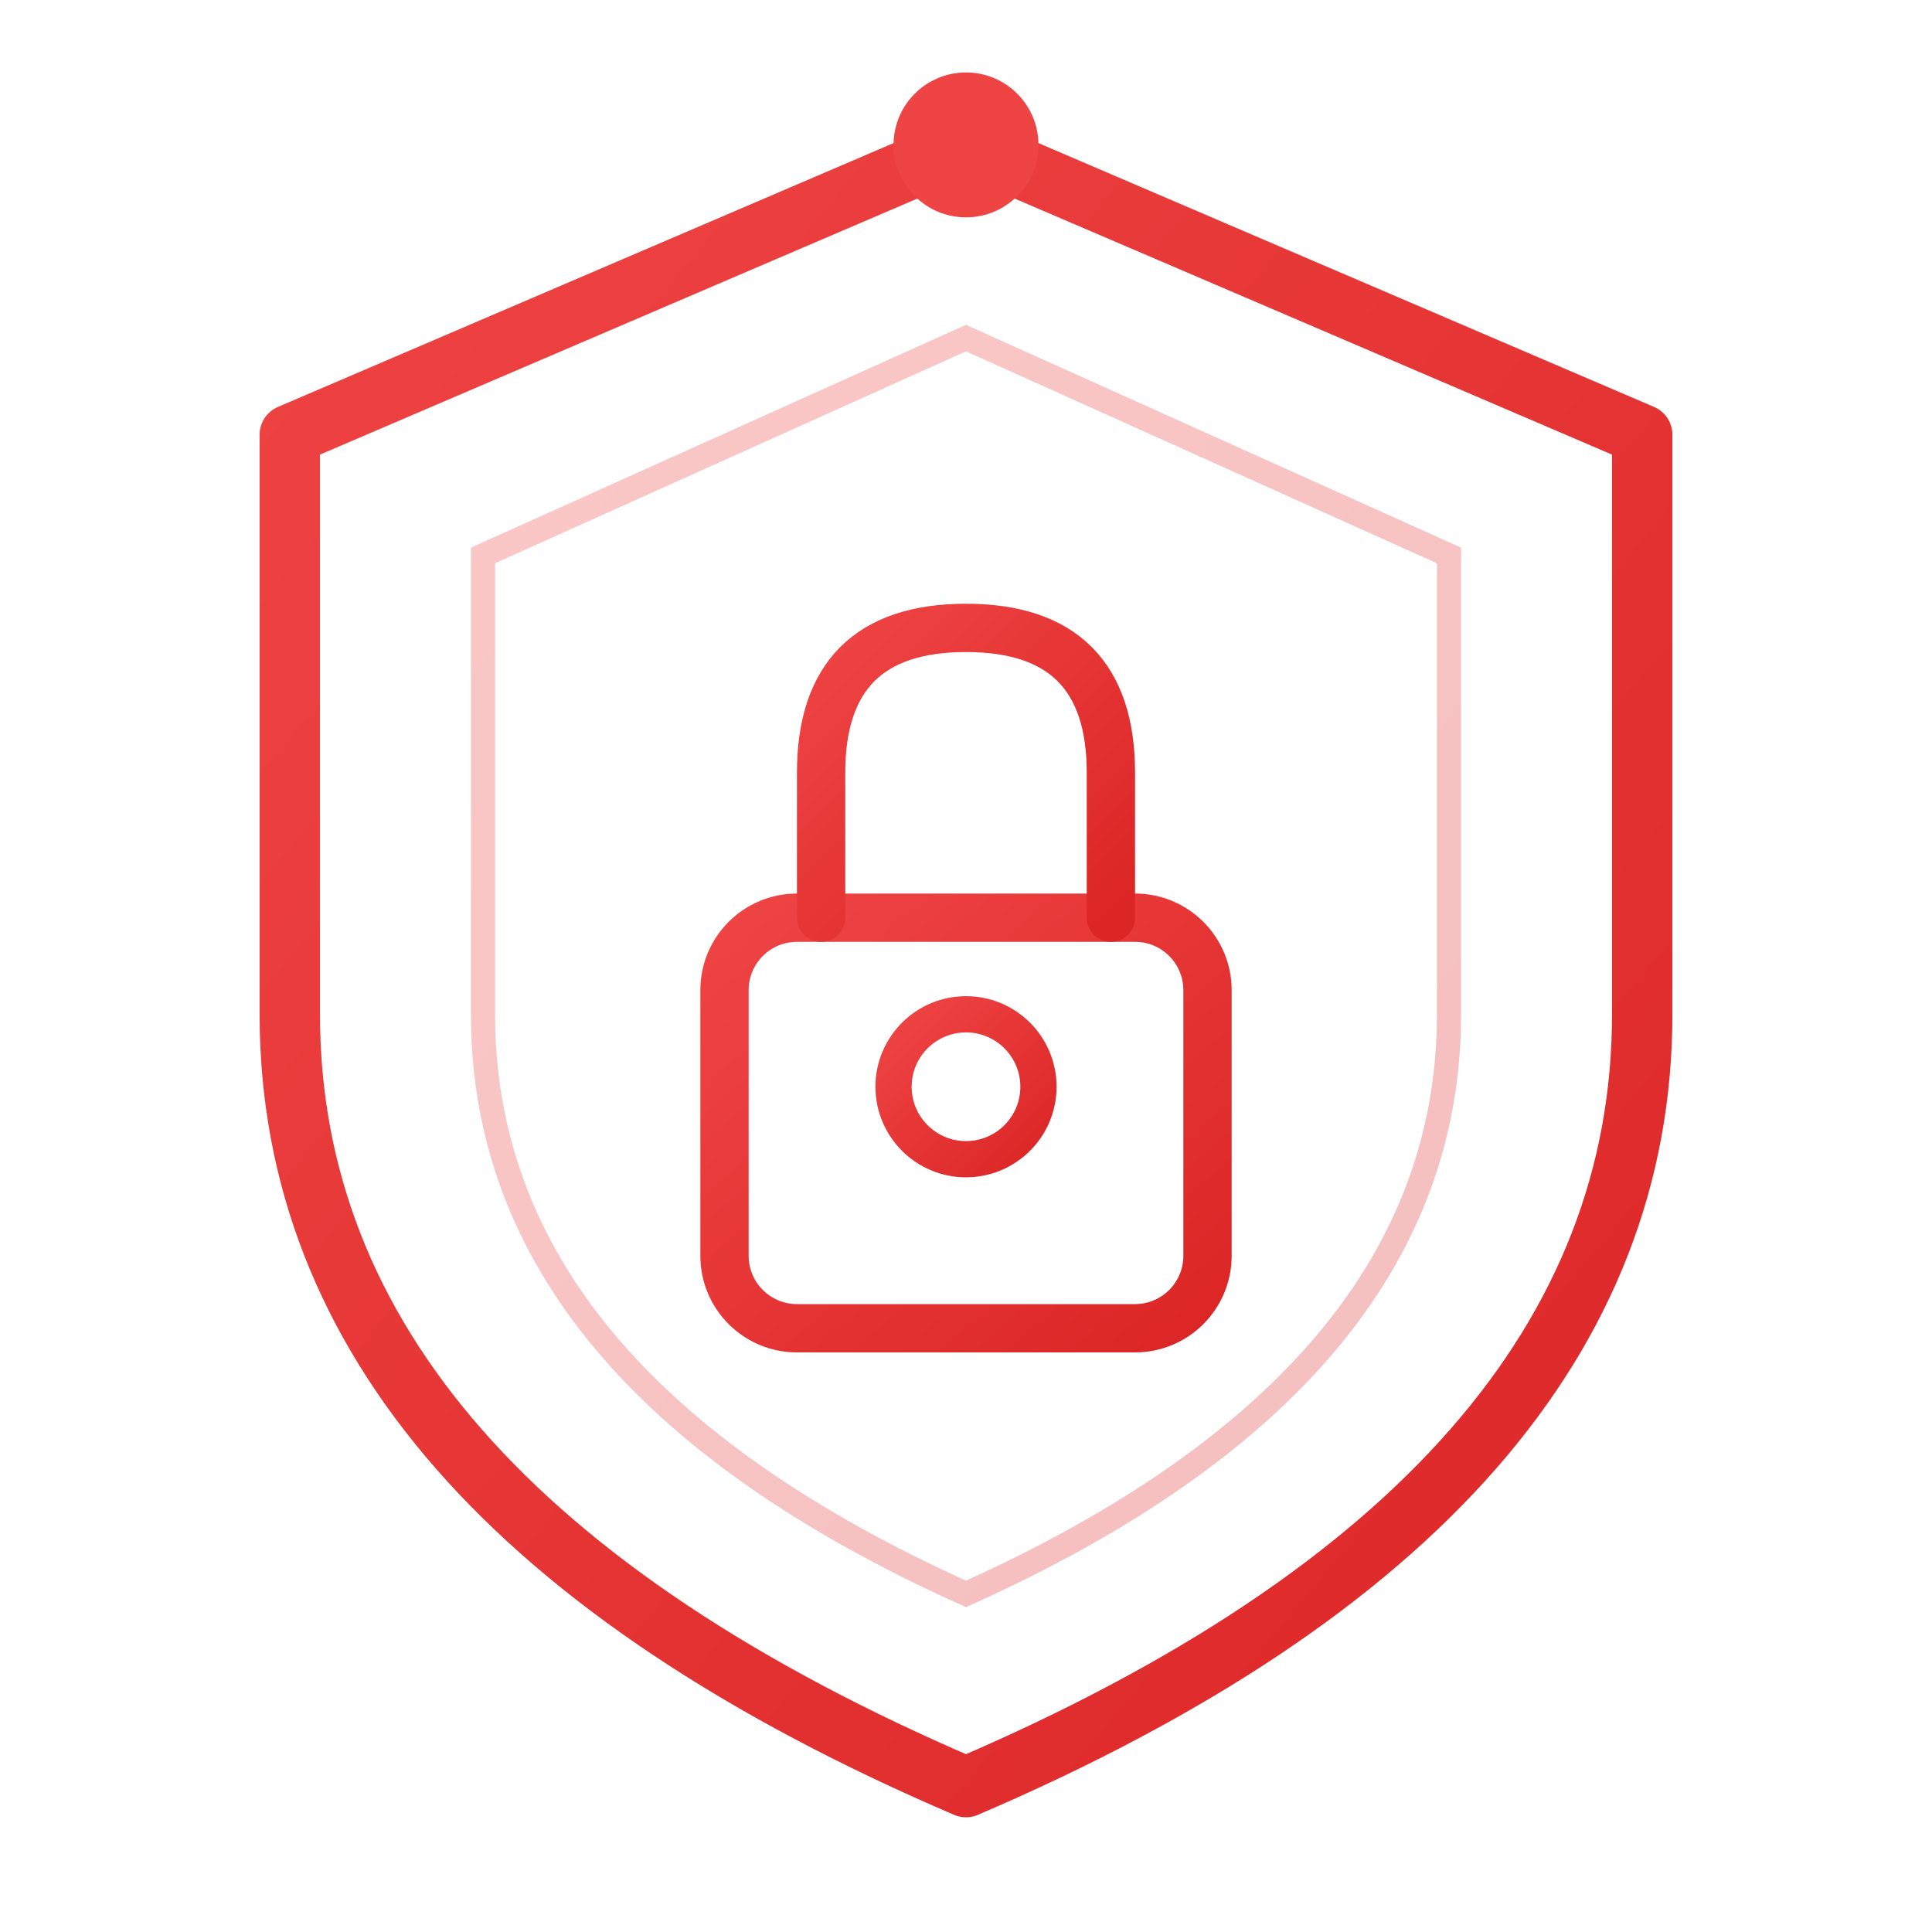
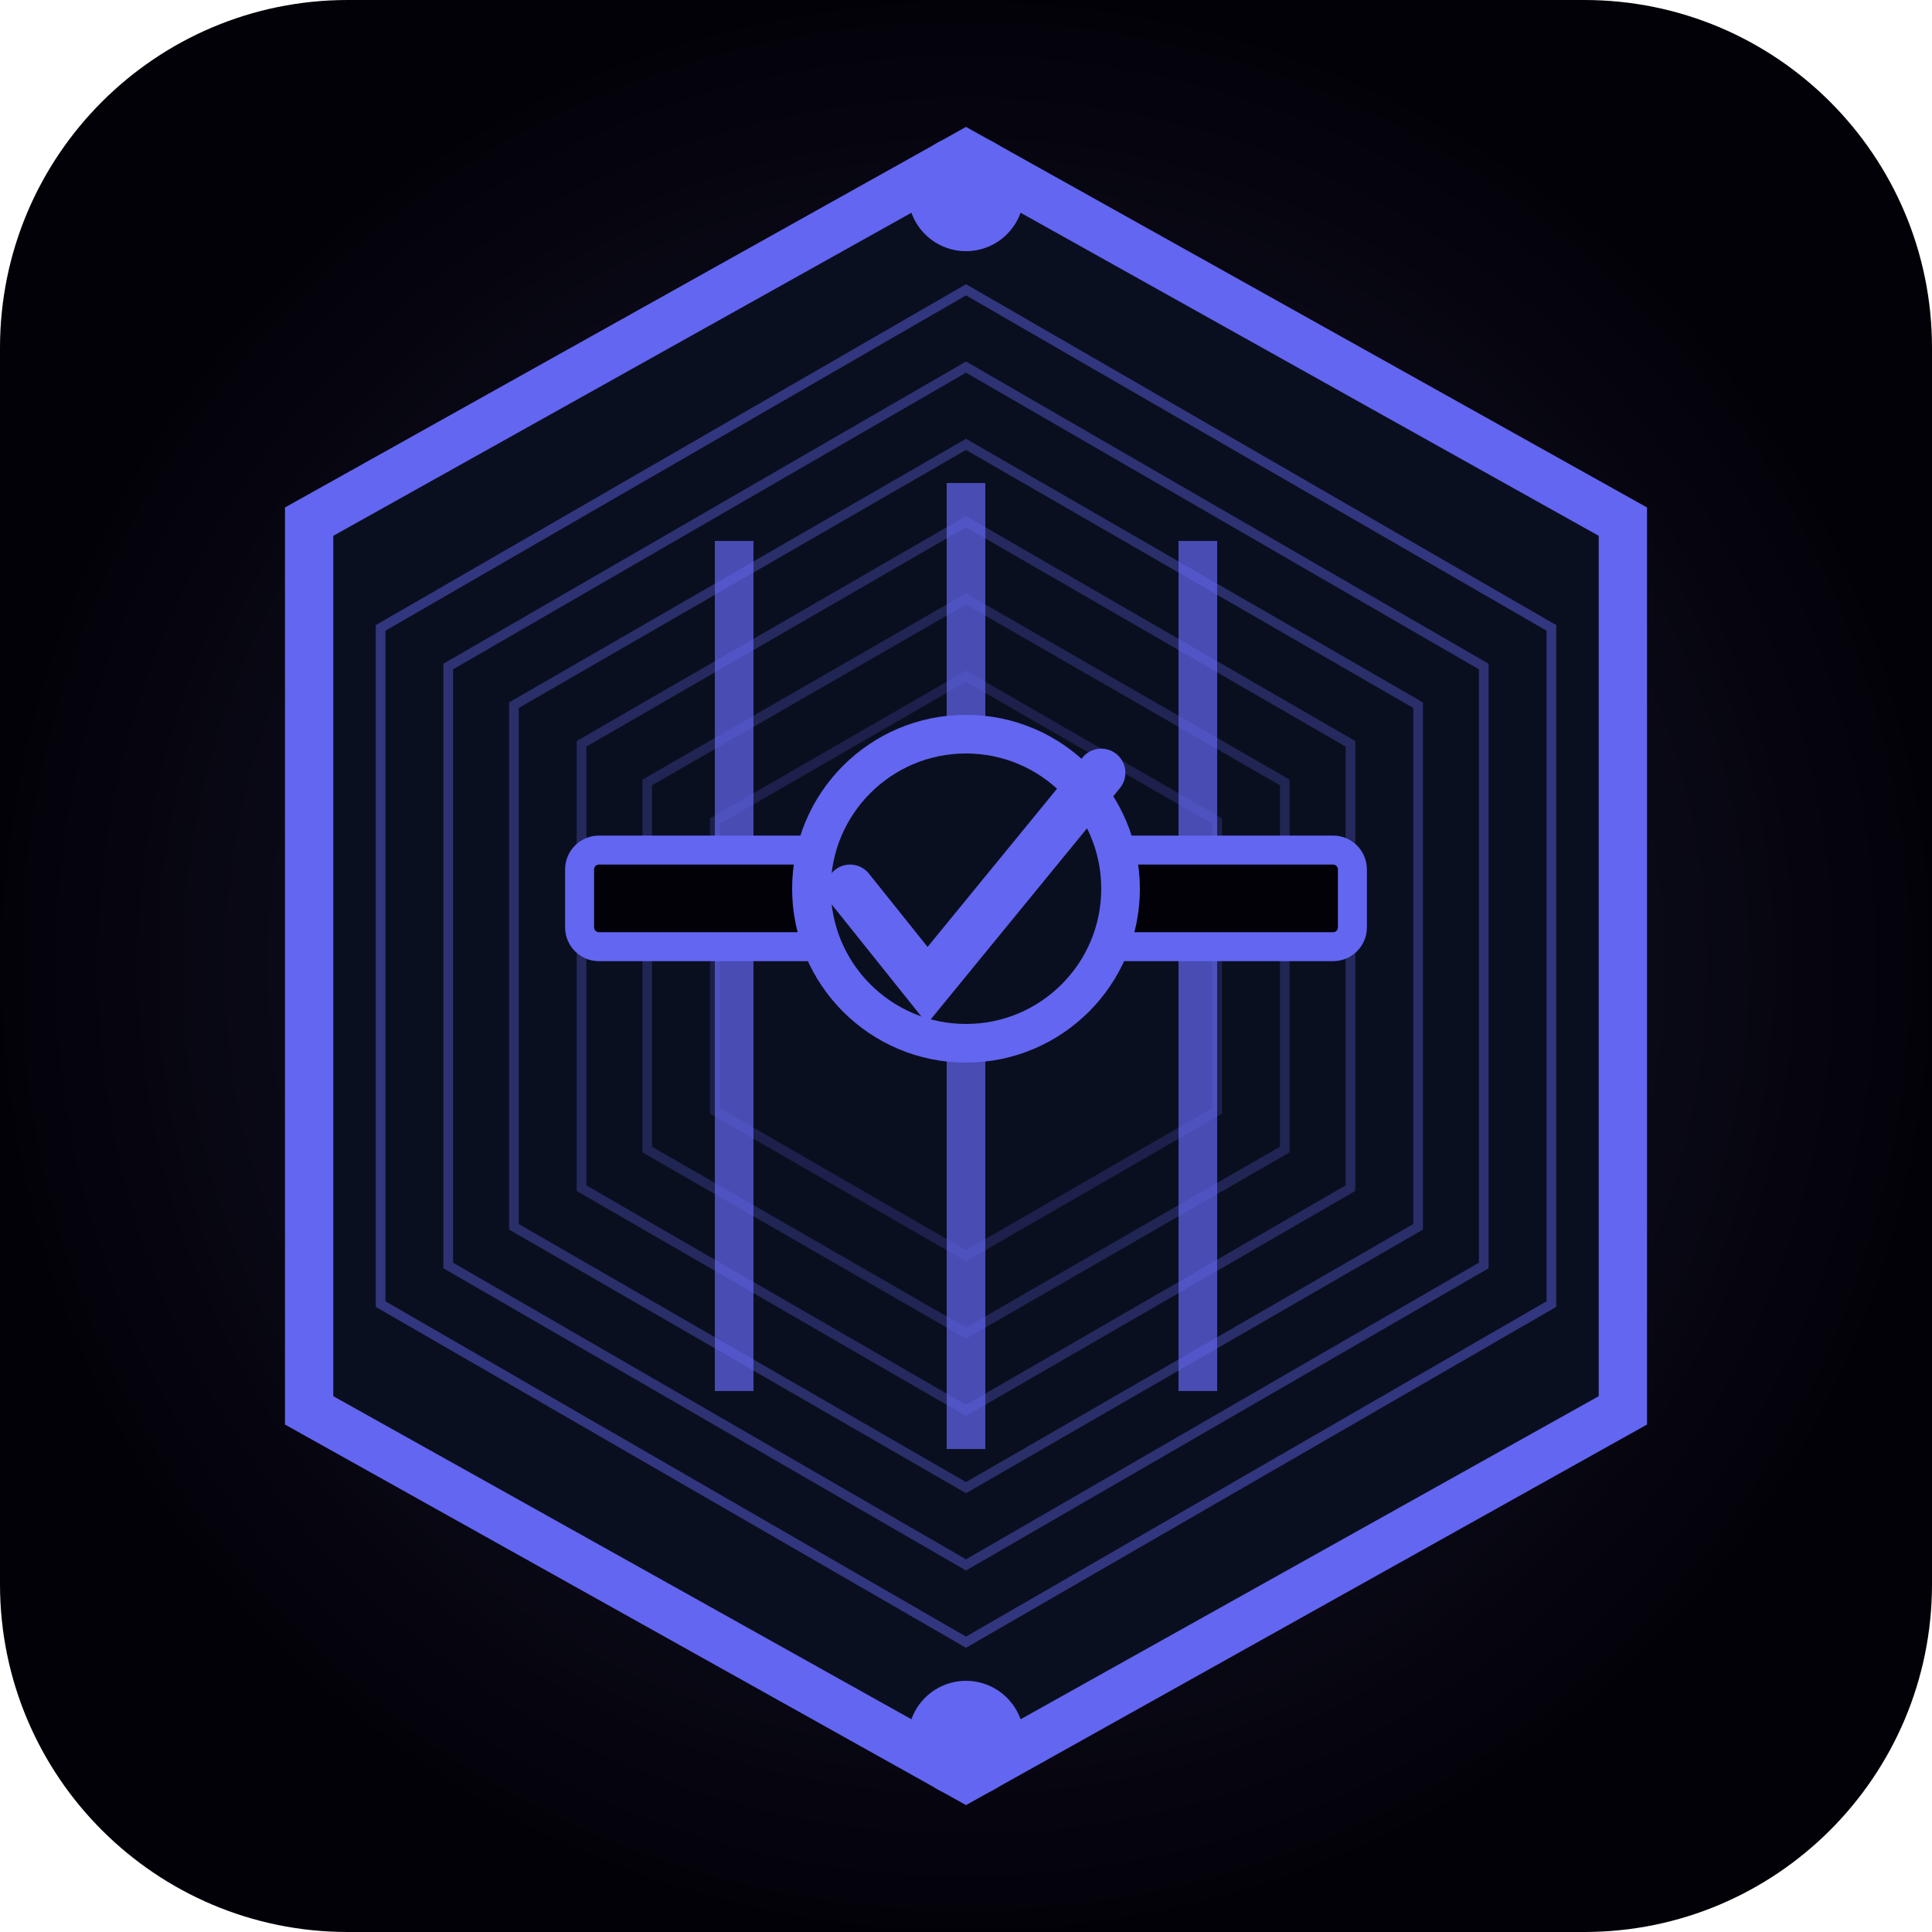
- <svg xmlns="http://www.w3.org/2000/svg" viewBox="0 0 80 80" width="80" height="80" role="img">
+ <svg xmlns="http://www.w3.org/2000/svg" viewBox="0 0 100 100" width="200" height="200">
  <defs>
-     <linearGradient id="g" x1="0%" y1="0%" x2="100%" y2="100%">
-       <stop offset="0%" stop-color="#EF4444" />
-       <stop offset="100%" stop-color="#DC2626" />
-     </linearGradient>
+     <radialGradient id="bg" cx="50%" cy="50%" r="50%">
+       <stop offset="0%" stop-color="#1a1f3a" />
+       <stop offset="100%" stop-color="#030108" />
+     </radialGradient>
  </defs>
-   <path d="M40,6 L68,18 L68,42 Q68,62 40,74 Q12,62 12,42 L12,18 Z" fill="none" stroke="url(#g)" stroke-width="2.5" stroke-linejoin="round" />
-   <path d="M40,14 L60,23 L60,42 Q60,57 40,66 Q20,57 20,42 L20,23 Z" fill="none" stroke="url(#g)" stroke-width="1" opacity="0.3" />
-   <rect x="30" y="38" width="20" height="17" rx="3" fill="none" stroke="url(#g)" stroke-width="2" />
-   <path d="M34,38 L34,32 Q34,26 40,26 Q46,26 46,32 L46,38" fill="none" stroke="url(#g)" stroke-width="2" stroke-linecap="round" />
-   <circle cx="40" cy="45" r="3" fill="none" stroke="url(#g)" stroke-width="1.5" />
-   <line x1="40" y1="48" x2="40" y2="52" stroke="url(#g)" stroke-width="2" stroke-linecap="round" />
-   <circle cx="40" cy="6" r="3" fill="#EF4444" />
+   <rect width="100" height="100" rx="18" fill="url(#bg)" />
+   <polygon points="50,8 84,27 84,73 50,92 16,73 16,27" fill="#0a0f20" stroke="#6366F1" stroke-width="2.5" />
+   <polygon points="63.0,42.5 63.0,57.5 50.0,65.0 37.0,57.5 37.0,42.5 50.0,35.0" fill="none" stroke="#6366F1" stroke-width="0.5" opacity="0.2" />
+   <polygon points="66.5,40.5 66.5,59.5 50.0,69.0 33.5,59.5 33.5,40.5 50.0,31.0" fill="none" stroke="#6366F1" stroke-width="0.5" opacity="0.25" />
+   <polygon points="69.9,38.5 69.9,61.5 50.0,73.0 30.1,61.5 30.1,38.5 50.0,27.0" fill="none" stroke="#6366F1" stroke-width="0.5" opacity="0.3" />
+   <polygon points="73.4,36.5 73.4,63.5 50.0,77.0 26.6,63.5 26.6,36.5 50.0,23.0" fill="none" stroke="#6366F1" stroke-width="0.5" opacity="0.35" />
+   <polygon points="76.8,34.5 76.8,65.5 50.0,81.0 23.2,65.5 23.2,34.5 50.0,19.0" fill="none" stroke="#6366F1" stroke-width="0.5" opacity="0.4" />
+   <polygon points="80.3,32.5 80.3,67.5 50.0,85.0 19.7,67.5 19.7,32.5 50.0,15.0" fill="none" stroke="#6366F1" stroke-width="0.5" opacity="0.45" />
+   <line x1="38" y1="28" x2="38" y2="72" stroke="#6366F1" stroke-width="2" opacity="0.7" />
+   <line x1="50" y1="25" x2="50" y2="75" stroke="#6366F1" stroke-width="2" opacity="0.7" />
+   <line x1="62" y1="28" x2="62" y2="72" stroke="#6366F1" stroke-width="2" opacity="0.7" />
+   <rect x="30" y="44" width="40" height="5" rx="1" fill="#030108" stroke="#6366F1" stroke-width="1.5" />
+   <circle cx="50" cy="46" r="8" fill="#0a0f20" stroke="#6366F1" stroke-width="2" />
+   <path d="M44,46 L48,51 L57,40" stroke="#6366F1" stroke-width="2.5" fill="none" stroke-linecap="round" />
+   <circle cx="50" cy="10" r="3" fill="#6366F1" />
+   <circle cx="50" cy="90" r="3" fill="#6366F1" />
</svg>
